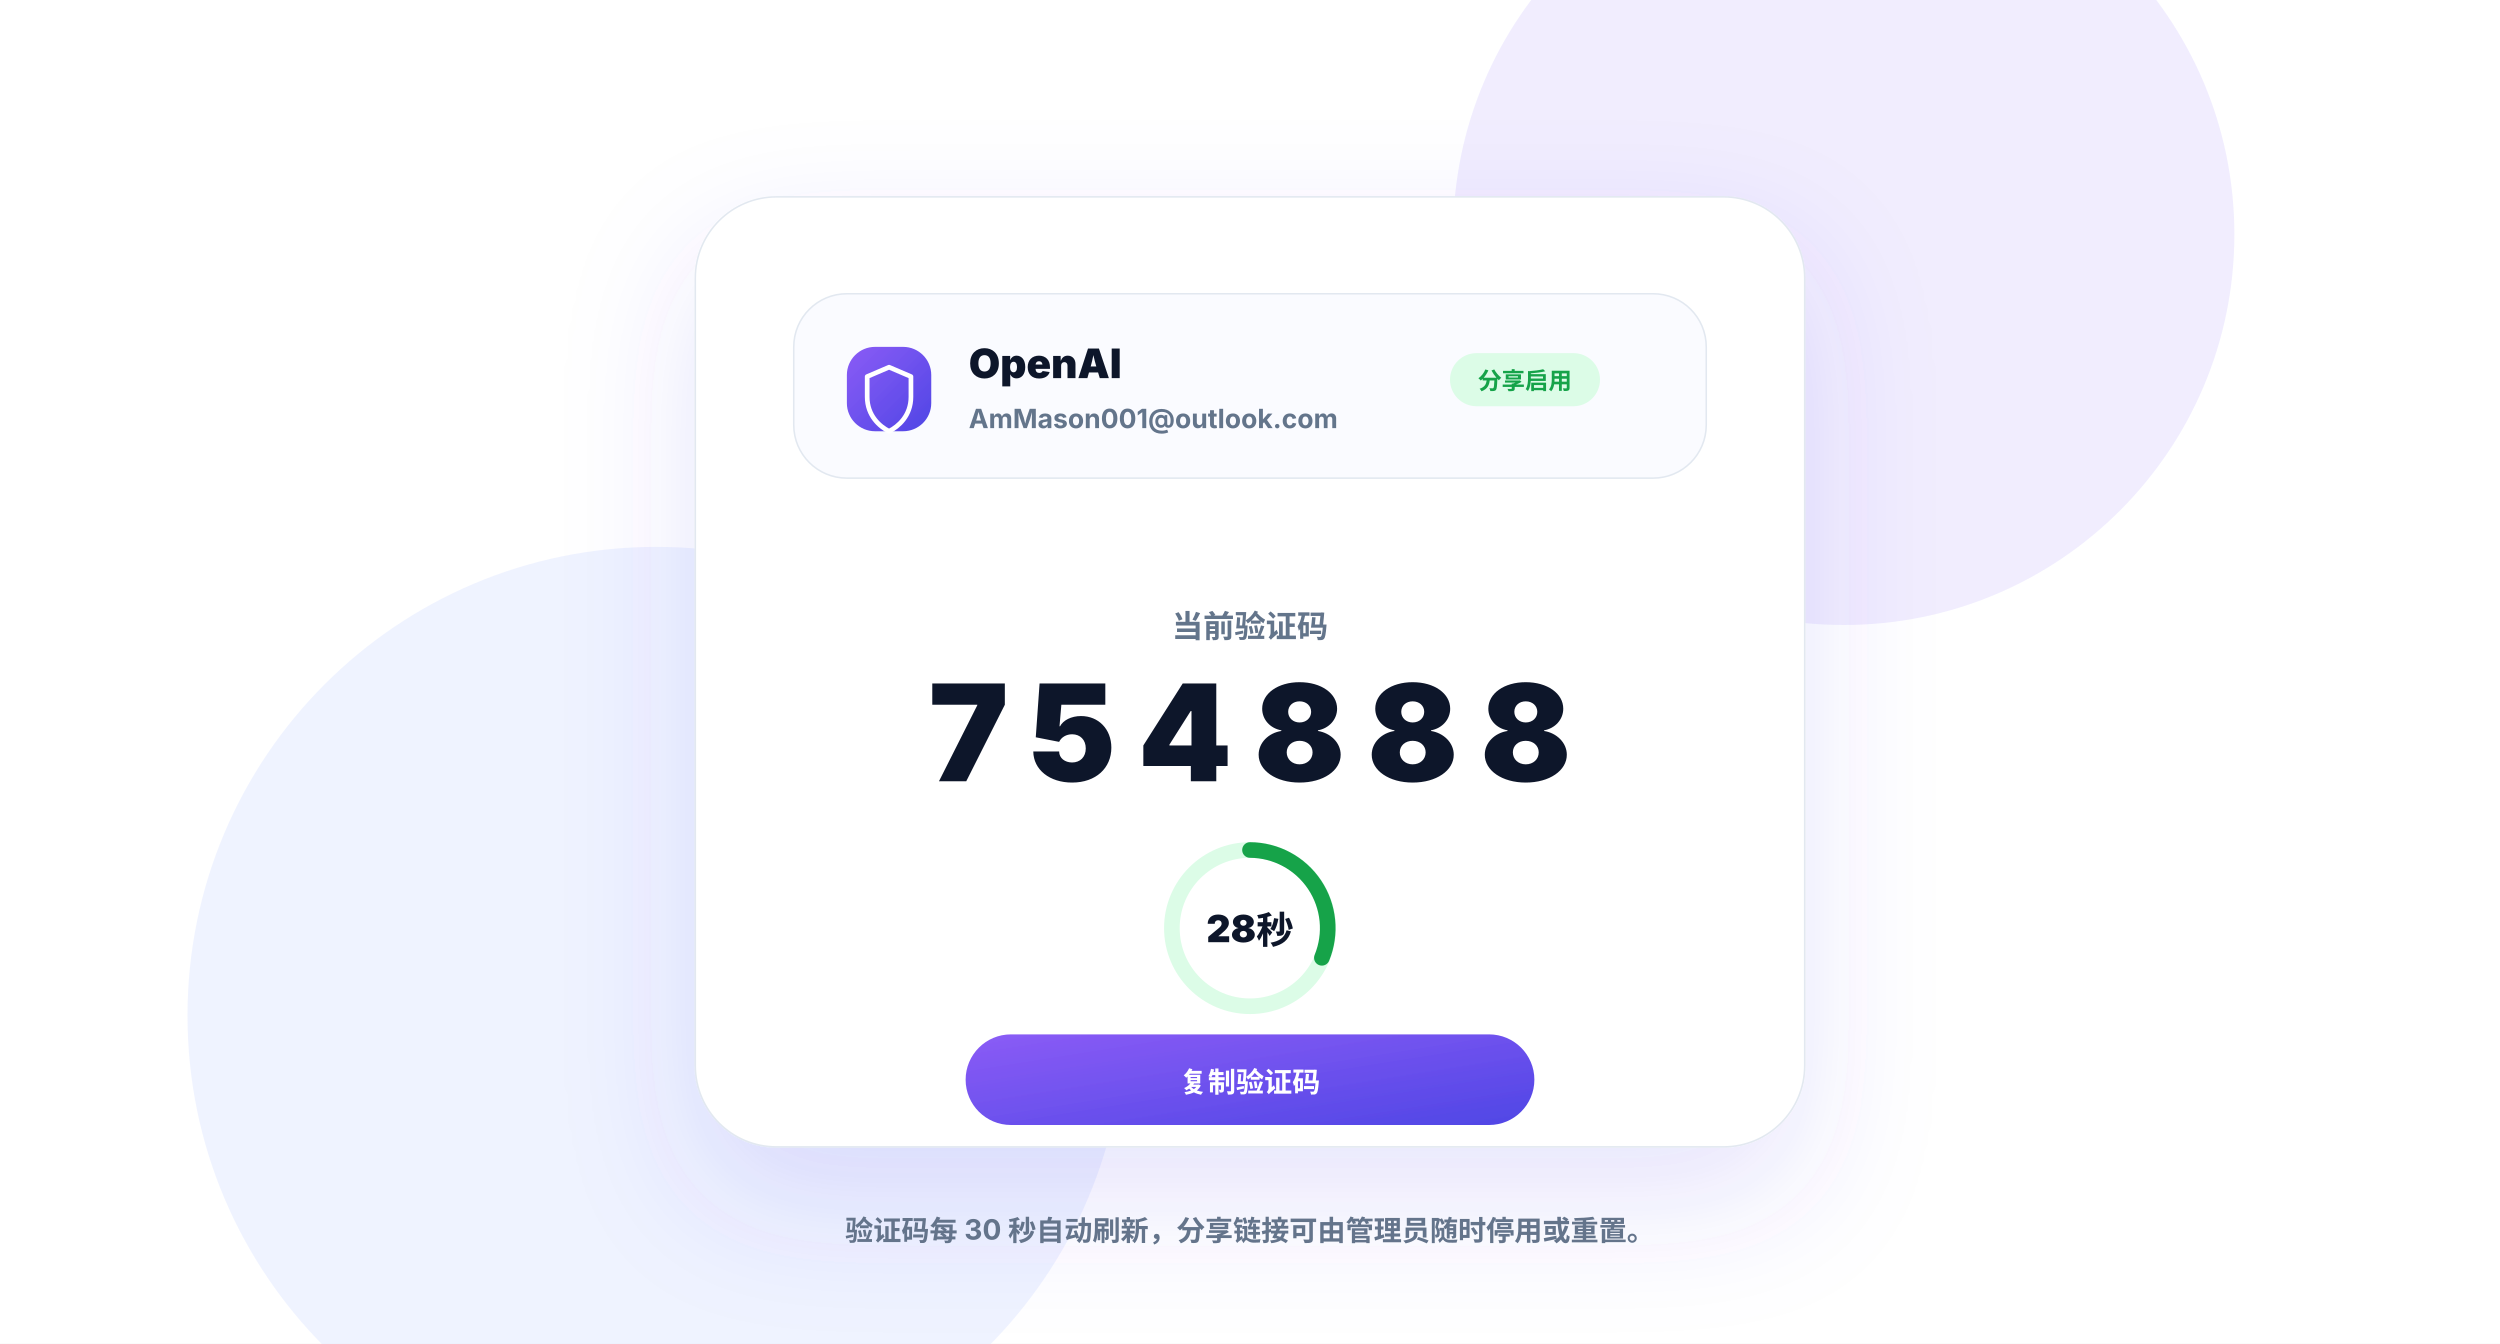
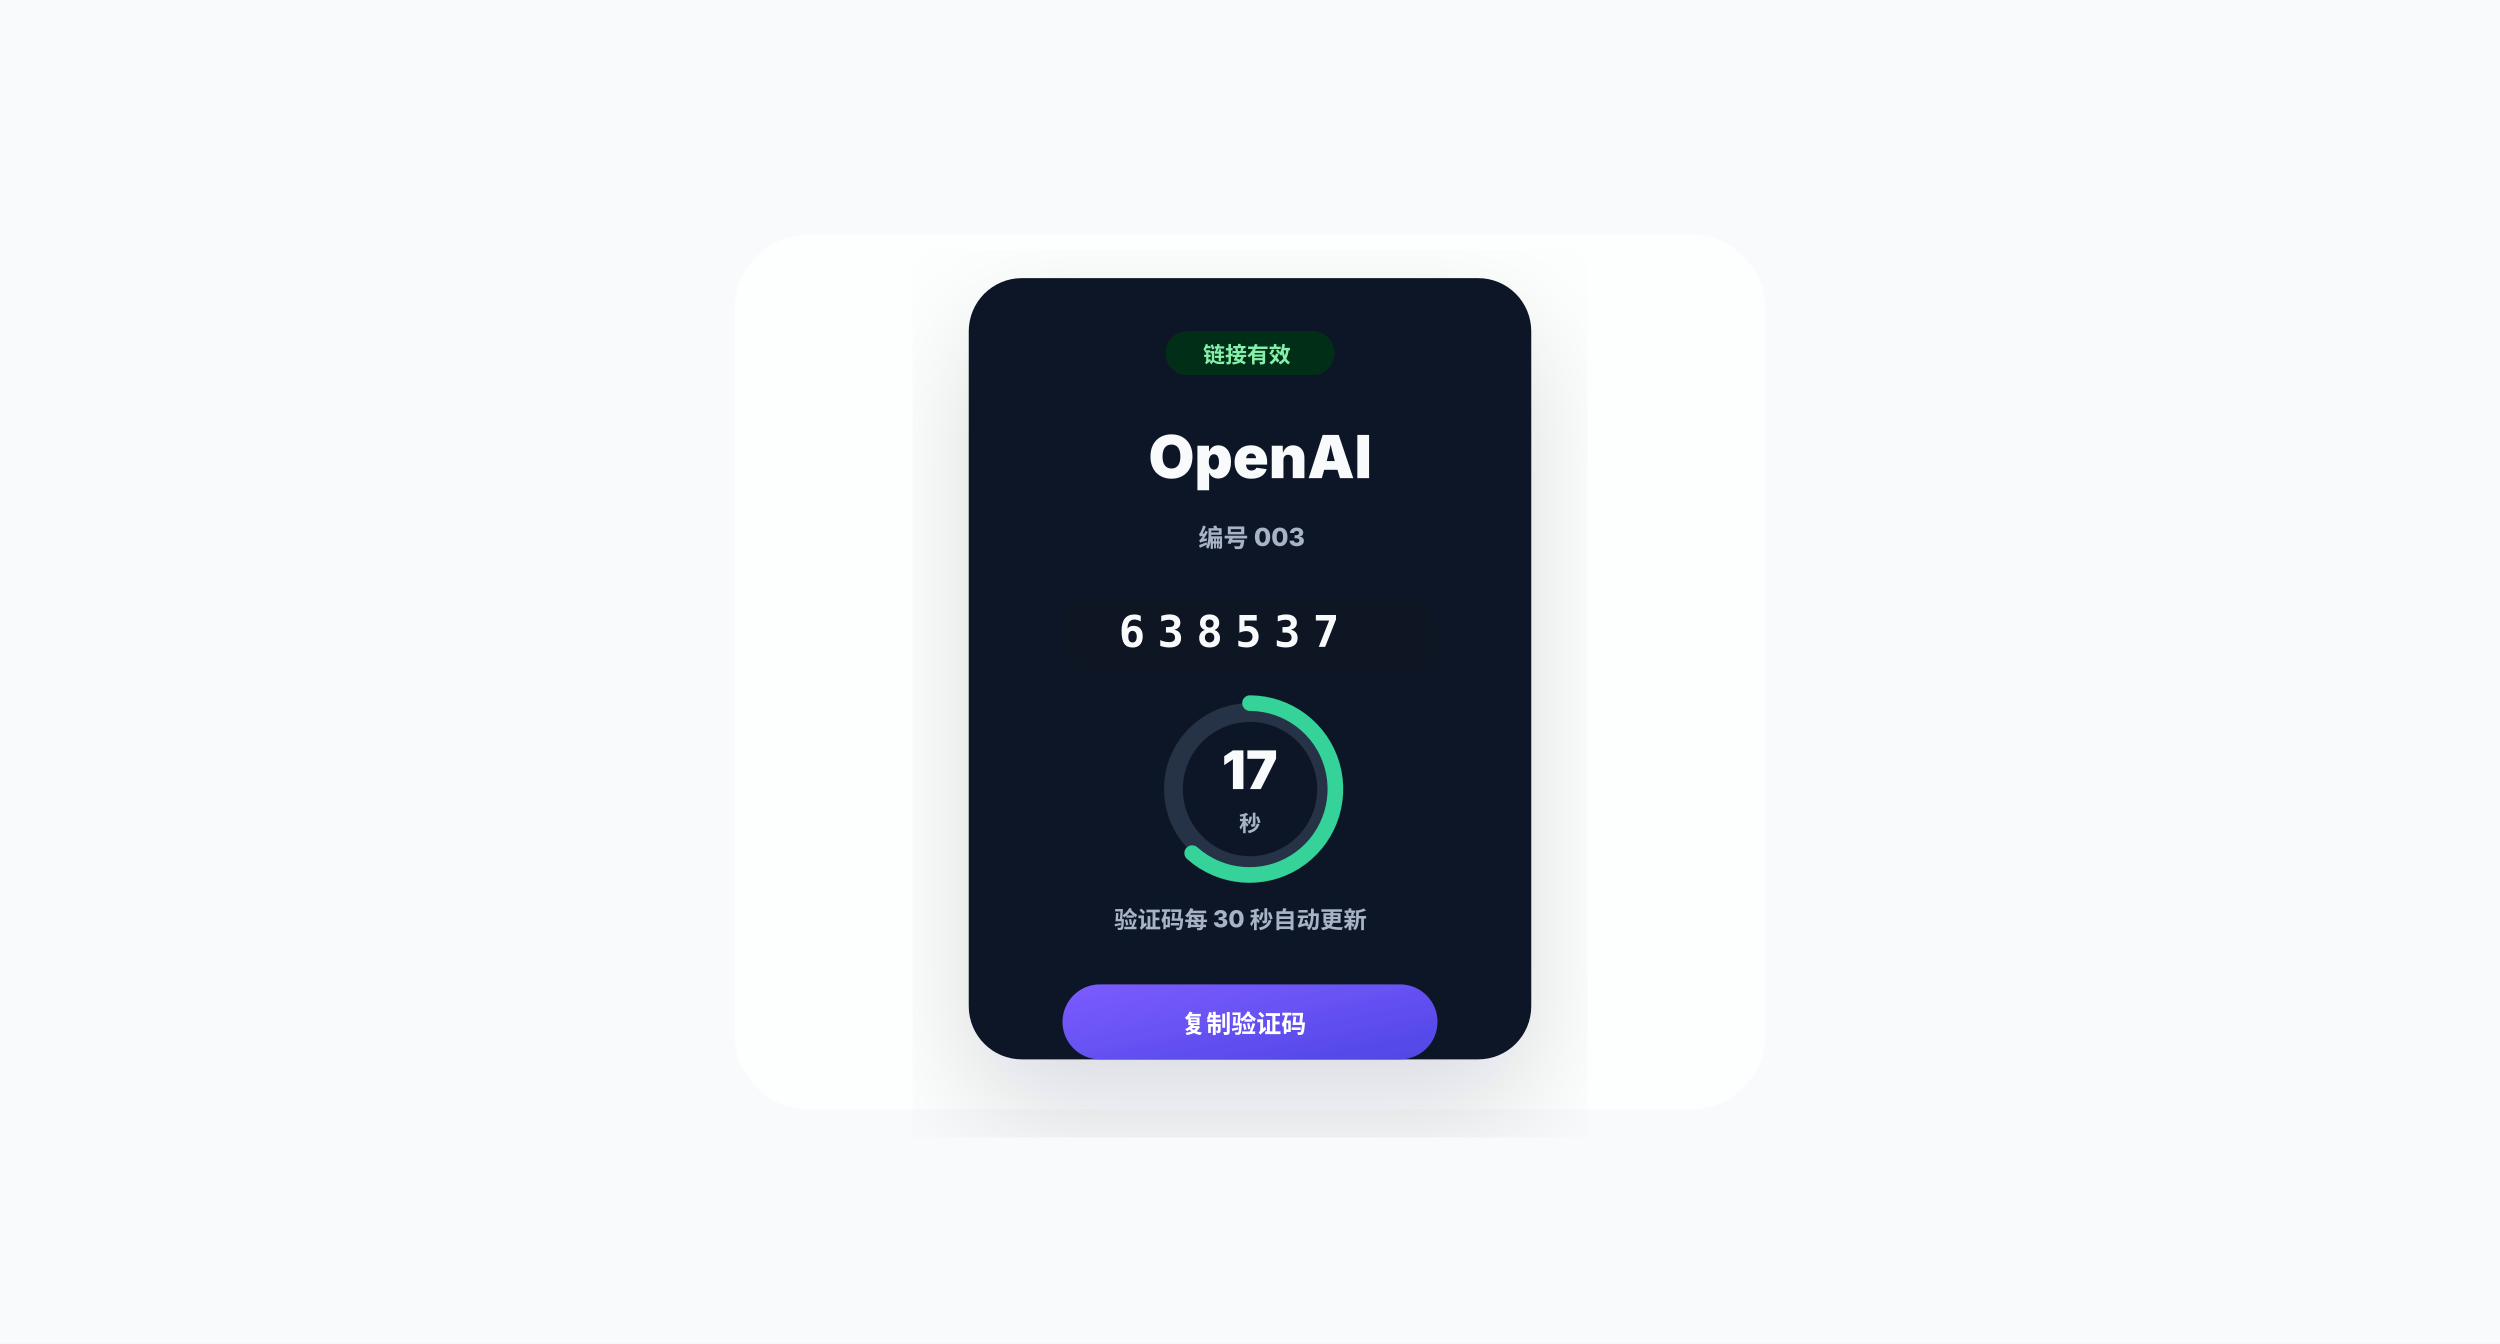
<svg xmlns="http://www.w3.org/2000/svg" width="1600" height="860" viewBox="0 0 1600 860" fill="none" role="img" aria-labelledby="title desc">
  <defs>
    <linearGradient id="bg" x1="0" y1="0" x2="1600" y2="860">
-       <stop stop-color="#FFFFFF" />
-       <stop offset="0.55" stop-color="#F6F3FF" />
-       <stop offset="1" stop-color="#F8FAFC" />
+       <stop stop-color="#F8FAFC" />
+       <stop offset="1" stop-color="#EEF2FF" />
    </linearGradient>
-     <linearGradient id="primary" x1="0" y1="0" x2="1" y2="1">
-       <stop stop-color="#8B5CF6" />
+     <linearGradient id="p" x1="0" y1="0" x2="1" y2="1">
+       <stop stop-color="#7C5CFF" />
      <stop offset="1" stop-color="#4F46E5" />
    </linearGradient>
-     <filter id="shadow" x="-20%" y="-20%" width="140%" height="150%">
-       <feDropShadow dx="0" dy="35" stdDeviation="42" flood-color="#4F46E5" flood-opacity="0.14" />
+     <filter id="s">
+       <feDropShadow dx="0" dy="32" stdDeviation="38" flood-color="#0F172A" flood-opacity=".14" />
    </filter>
  </defs>
  <rect width="1600" height="860" fill="url(#bg)" />
-   <circle cx="1180" cy="150" r="250" fill="#EDE9FE" opacity="0.8" />
-   <circle cx="420" cy="650" r="300" fill="#E0E7FF" opacity="0.5" />
-   <g filter="url(#shadow)">
-     <rect x="445" y="126" width="710" height="608" rx="52" fill="white" stroke="#E2E8F0" />
-     <rect x="508" y="188" width="584" height="118" rx="34" fill="#FAFBFF" stroke="#E2E8F0" />
-     <rect x="542" y="222" width="54" height="54" rx="18" fill="url(#primary)" />
-     <path d="M569 235L583 241V254C583 266 575 273 569 276C563 273 555 266 555 254V241L569 235Z" stroke="white" stroke-width="3" stroke-linejoin="round" />
-     <text x="620" y="242" fill="#0F172A" font-family="Inter, Arial, sans-serif" font-size="26" font-weight="900">OpenAI</text>
-     <text x="620" y="274" fill="#64748B" font-family="Inter, Arial, sans-serif" font-size="17" font-weight="650">AmMason001@outlook.com</text>
-     <rect x="928" y="226" width="96" height="34" rx="17" fill="#DCFCE7" />
-     <text x="976" y="249" text-anchor="middle" fill="#16A34A" font-family="Inter, Arial, sans-serif" font-size="15" font-weight="900">分享启用</text>
-     <text x="800" y="408" text-anchor="middle" fill="#64748B" font-family="Inter, Arial, sans-serif" font-size="20" font-weight="850">当前验证码</text>
-     <text x="800" y="500" text-anchor="middle" fill="#0F172A" font-family="Inter, Arial, sans-serif" font-size="86" font-weight="950" letter-spacing="14">754888</text>
-     <circle cx="800" cy="594" r="50" stroke="#DCFCE7" stroke-width="10" />
-     <path d="M800 544A50 50 0 0 1 846 613" stroke="#16A34A" stroke-width="10" stroke-linecap="round" />
-     <text x="800" y="603" text-anchor="middle" fill="#0F172A" font-family="Inter, Arial, sans-serif" font-size="24" font-weight="900">28秒</text>
-     <rect x="618" y="662" width="364" height="58" rx="29" fill="url(#primary)" />
-     <text x="800" y="699" text-anchor="middle" fill="white" font-family="Inter, Arial, sans-serif" font-size="18" font-weight="900">复制验证码</text>
+   <rect x="470" y="150" width="660" height="560" rx="48" fill="#fff" opacity=".72" />
+   <g filter="url(#s)">
+     <rect x="620" y="178" width="360" height="500" rx="34" fill="#111827" />
+     <rect x="746" y="212" width="108" height="28" rx="14" fill="#052E16" />
+     <text x="770" y="232" fill="#86EFAC" font-family="Inter, Arial, sans-serif" font-size="14" font-weight="900">链接有效</text>
+     <text x="735" y="306" fill="#F8FAFC" font-family="Inter, Arial, sans-serif" font-size="38" font-weight="900">OpenAI</text>
+     <text x="767" y="350" fill="#A7B3C6" font-family="Inter, Arial, sans-serif" font-size="16" font-weight="800">编号 003</text>
+     <rect x="680" y="382" width="240" height="48" rx="18" fill="#0B1220" />
+     <text x="716" y="414" fill="#F8FAFC" font-family="SFMono-Regular, Menlo, monospace" font-size="28" font-weight="900" letter-spacing="8">638537</text>
+     <circle cx="800" cy="505" r="55" fill="#263244" />
+     <path d="M800 450a55 55 0 1 1-37 96" stroke="#34D399" stroke-width="10" stroke-linecap="round" />
+     <circle cx="800" cy="505" r="43" fill="#111827" />
+     <text x="782" y="505" fill="#F8FAFC" font-family="Inter, Arial, sans-serif" font-size="34" font-weight="950">17</text>
+     <text x="793" y="532" fill="#A7B3C6" font-family="Inter, Arial, sans-serif" font-size="14" font-weight="900">秒</text>
+     <text x="713" y="594" fill="#A7B3C6" font-family="Inter, Arial, sans-serif" font-size="15" font-weight="800">验证码每 30 秒自动更新</text>
+     <rect x="680" y="630" width="240" height="48" rx="24" fill="url(#p)" />
+     <text x="756" y="661" fill="#fff" font-family="Inter, Arial, sans-serif" font-size="16" font-weight="900">复制验证码</text>
  </g>
-   <text x="800" y="794" text-anchor="middle" fill="#64748B" font-family="Inter, Arial, sans-serif" font-size="18" font-weight="650">验证码每 30 秒自动刷新，分享链接可由管理员随时停用或重置。</text>
</svg>
